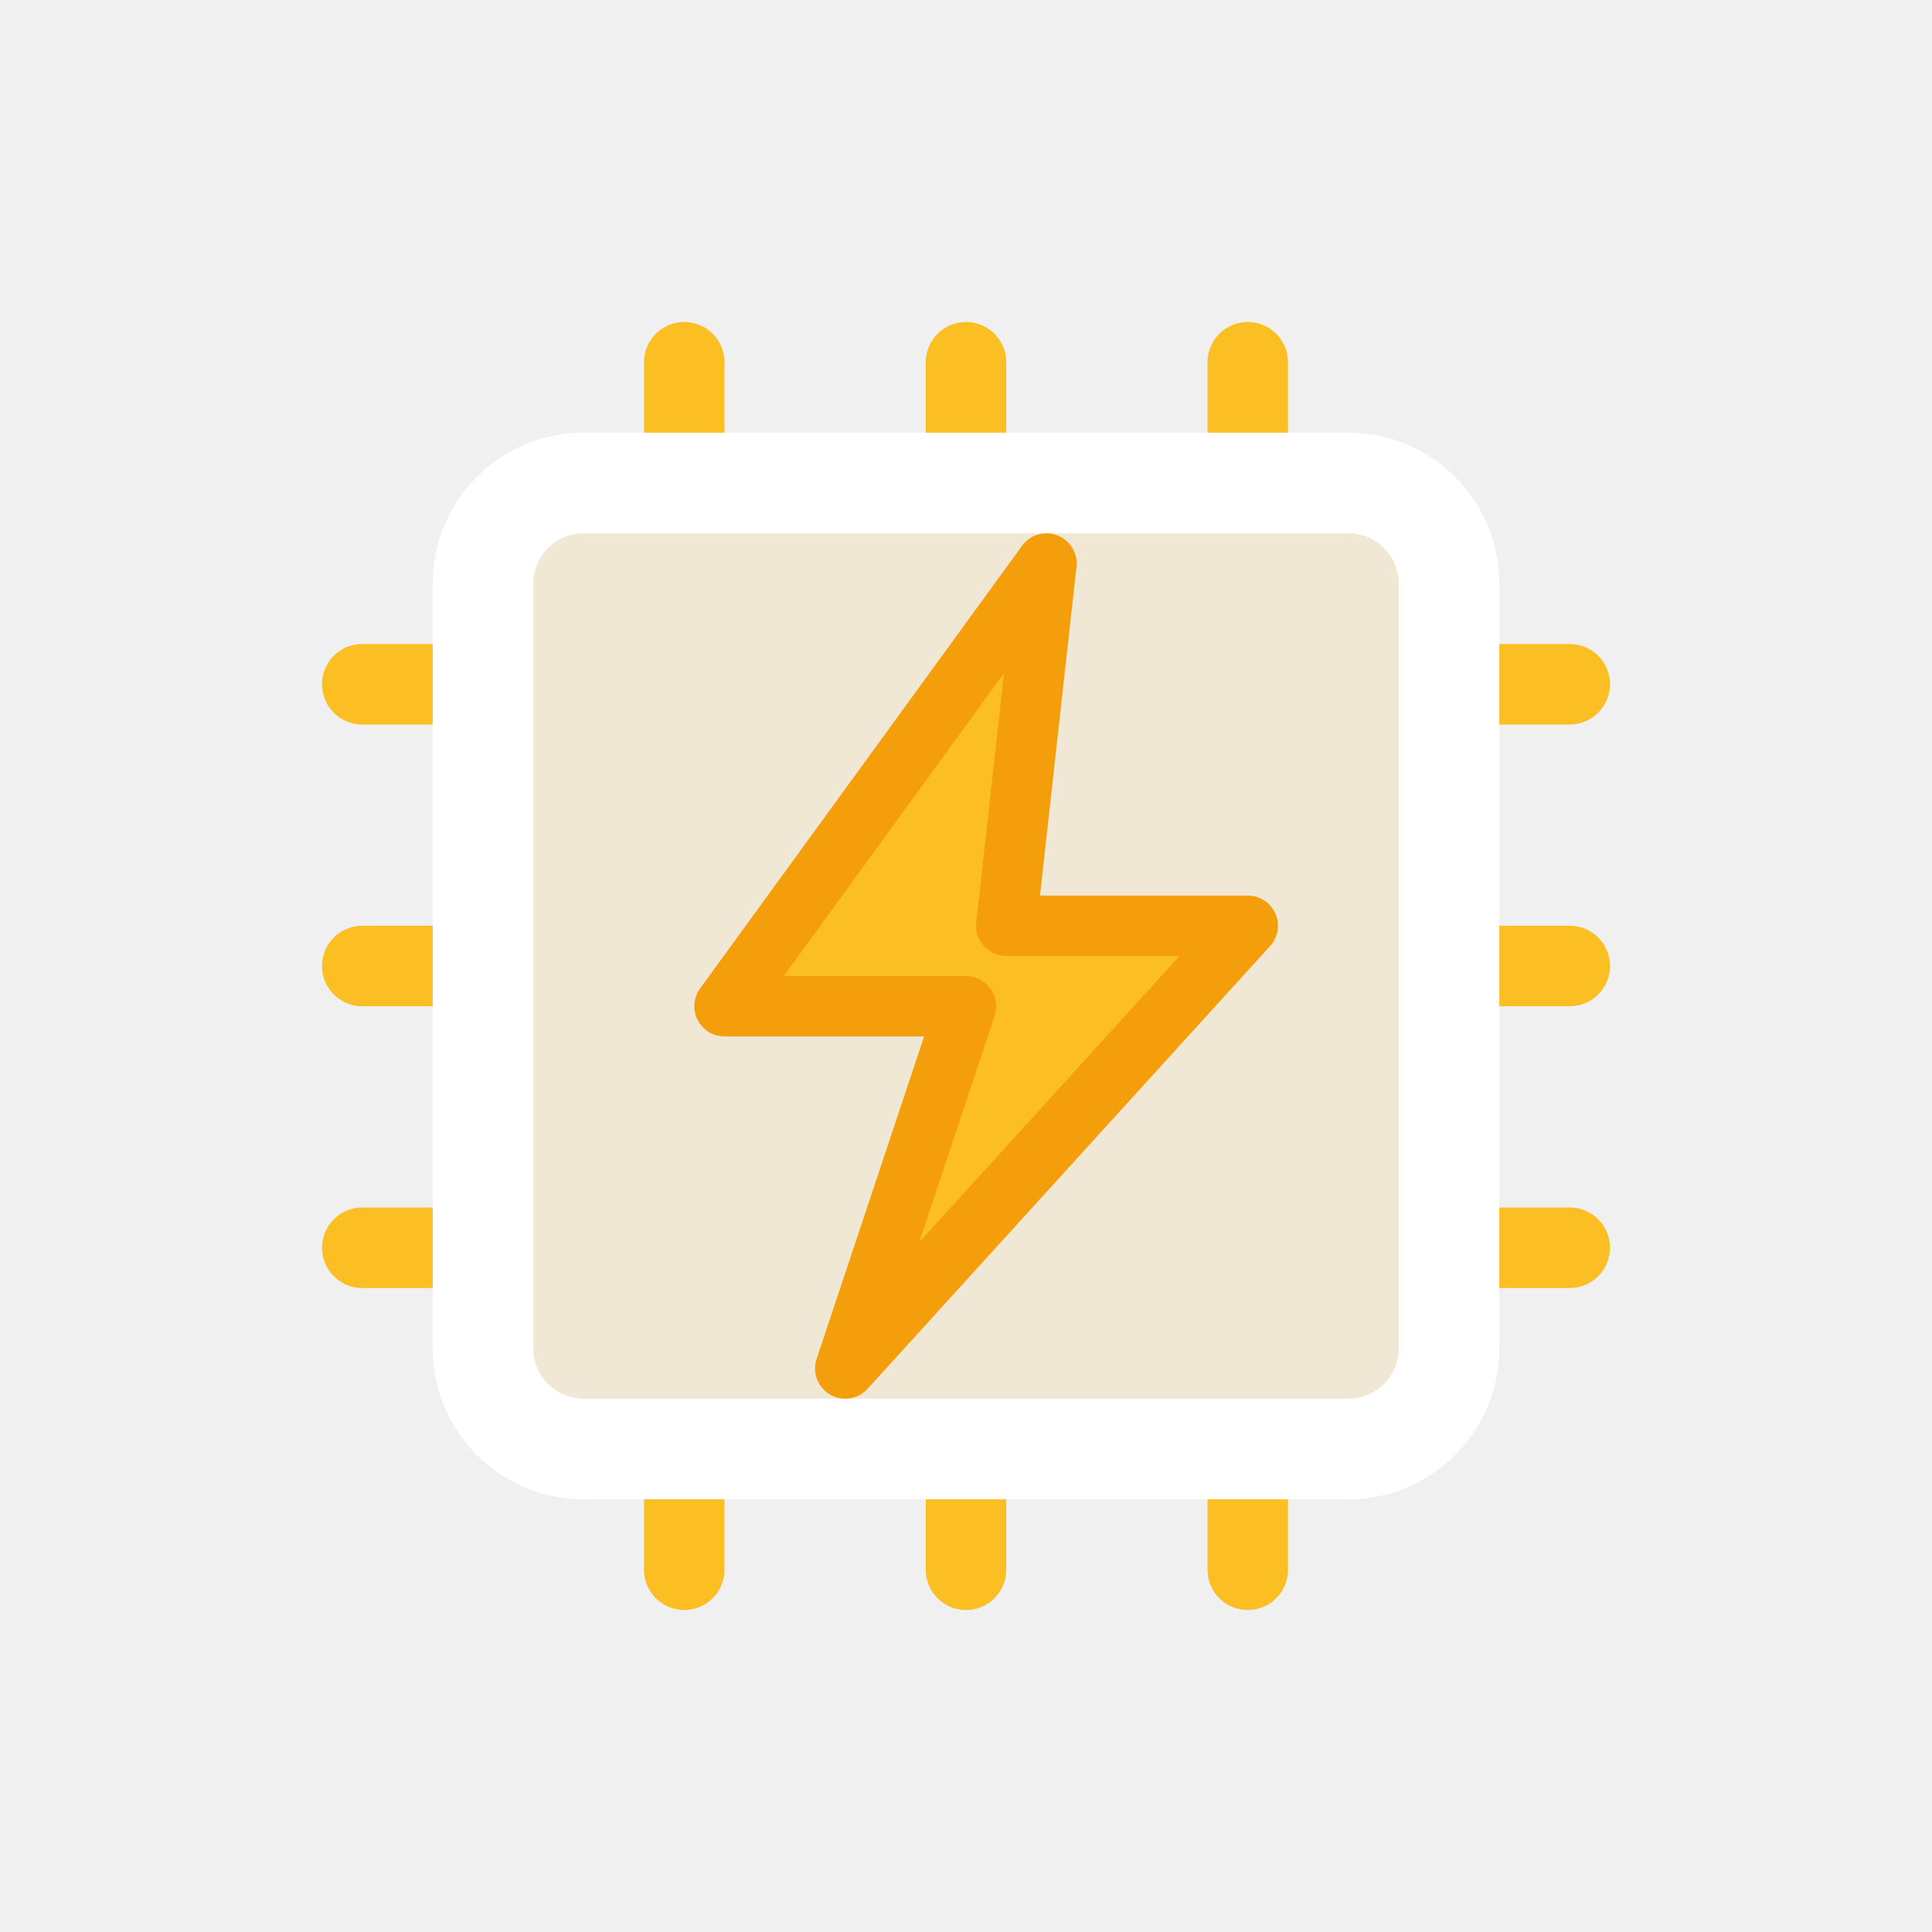
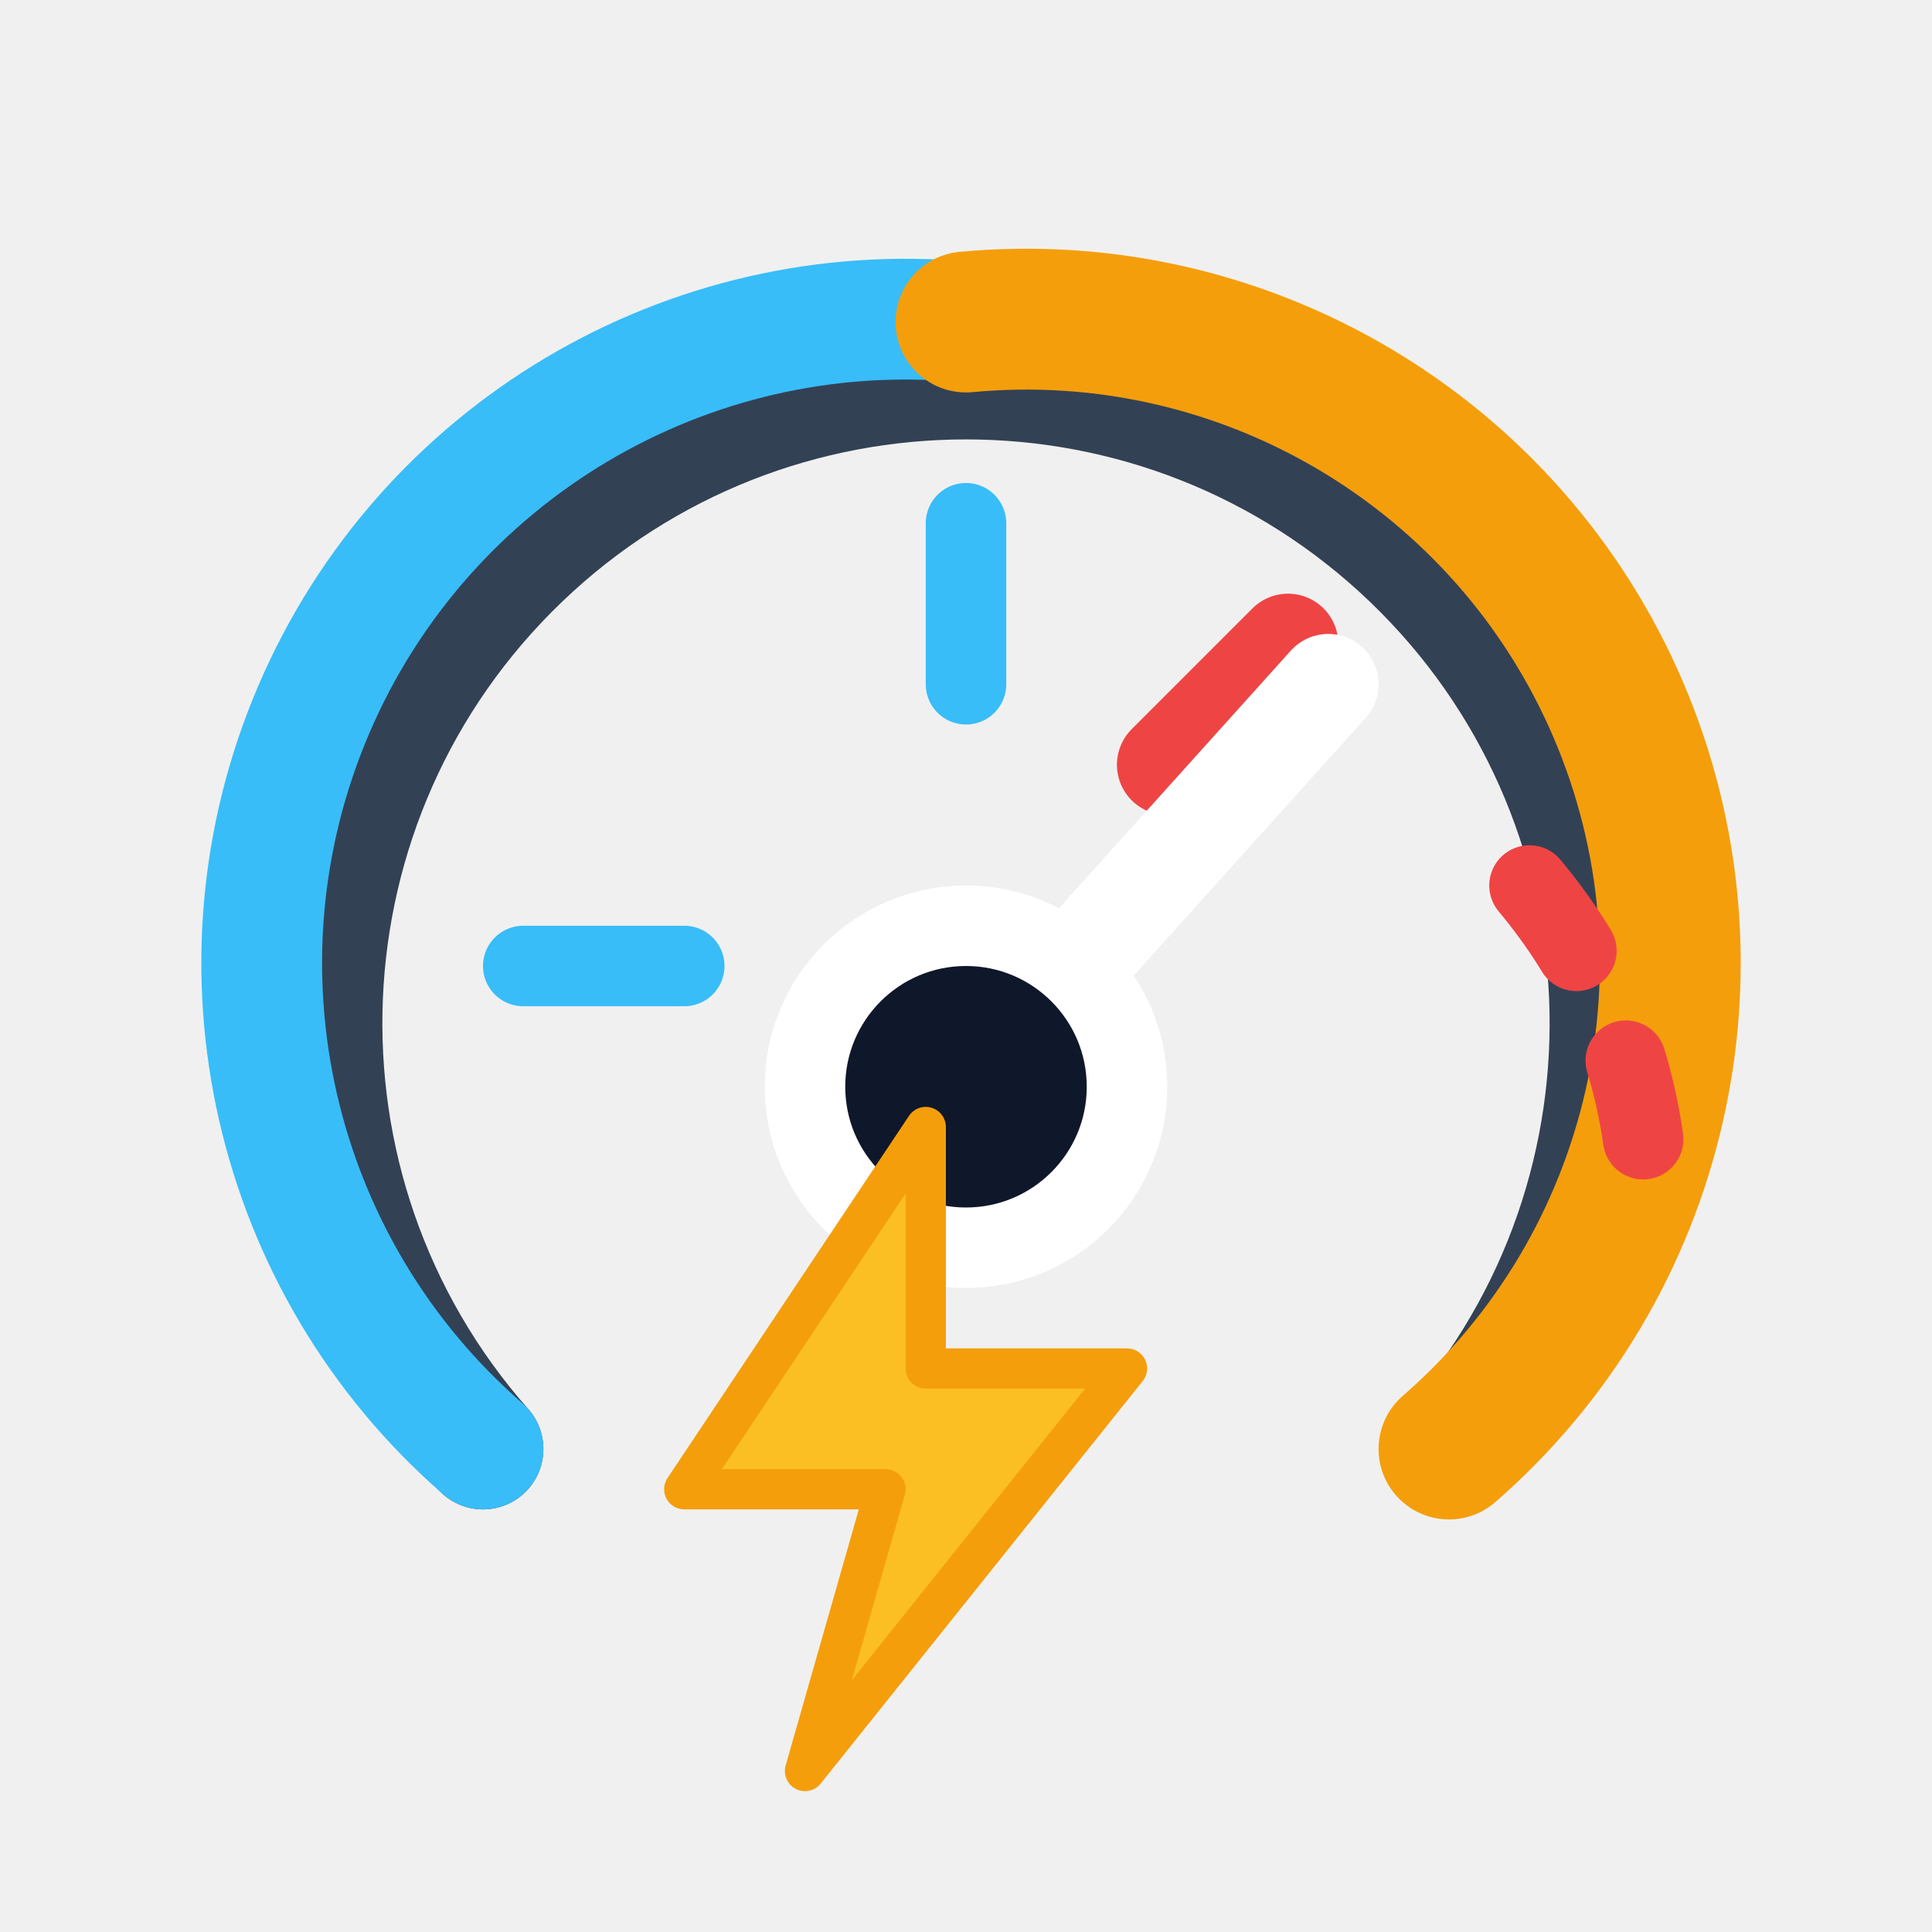
<svg xmlns="http://www.w3.org/2000/svg" width="48" height="48" viewBox="0 0 48 48" fill="none">
-   <line x1="17" y1="9" x2="17" y2="12" stroke="#FBBF24" stroke-width="2" stroke-linecap="round" />
-   <line x1="24" y1="9" x2="24" y2="12" stroke="#FBBF24" stroke-width="2" stroke-linecap="round" />
-   <line x1="31" y1="9" x2="31" y2="12" stroke="#FBBF24" stroke-width="2" stroke-linecap="round" />
-   <line x1="17" y1="36" x2="17" y2="39" stroke="#FBBF24" stroke-width="2" stroke-linecap="round" />
-   <line x1="24" y1="36" x2="24" y2="39" stroke="#FBBF24" stroke-width="2" stroke-linecap="round" />
-   <line x1="31" y1="36" x2="31" y2="39" stroke="#FBBF24" stroke-width="2" stroke-linecap="round" />
-   <line x1="9" y1="17" x2="12" y2="17" stroke="#FBBF24" stroke-width="2" stroke-linecap="round" />
-   <line x1="9" y1="24" x2="12" y2="24" stroke="#FBBF24" stroke-width="2" stroke-linecap="round" />
-   <line x1="9" y1="31" x2="12" y2="31" stroke="#FBBF24" stroke-width="2" stroke-linecap="round" />
-   <line x1="36" y1="17" x2="39" y2="17" stroke="#FBBF24" stroke-width="2" stroke-linecap="round" />
-   <line x1="36" y1="24" x2="39" y2="24" stroke="#FBBF24" stroke-width="2" stroke-linecap="round" />
-   <line x1="36" y1="31" x2="39" y2="31" stroke="#FBBF24" stroke-width="2" stroke-linecap="round" />
-   <rect x="12" y="12" width="24" height="24" rx="2.5" stroke="#FFFFFF" stroke-width="2.5" fill="rgba(245, 158, 11, 0.12)" />
-   <polygon points="26,14 18,25 24,25 21,34 31,23 25,23" fill="#FBBF24" stroke="#F59E0B" stroke-width="1.5" stroke-linejoin="round" />
+   <path d="M 12 36 A 16 16 0 1 1 36 36" stroke="#334155" stroke-width="3" stroke-linecap="round" />
+   <path d="M 12 36 A 16 16 0 0 1 24 8" stroke="#38BDF8" stroke-width="3" stroke-linecap="round" />
+   <path d="M 24 8 A 16 16 0 0 1 36 36" stroke="#F59E0B" stroke-width="3.5" stroke-linecap="round" />
+   <line x1="13" y1="24" x2="17" y2="24" stroke="#38BDF8" stroke-width="2" stroke-linecap="round" />
+   <line x1="24" y1="13" x2="24" y2="17" stroke="#38BDF8" stroke-width="2" stroke-linecap="round" />
+   <line x1="32" y1="16" x2="29" y2="19" stroke="#EF4444" stroke-width="2.5" stroke-linecap="round" />
+   <line x1="24" y1="27" x2="33" y2="17" stroke="#FFFFFF" stroke-width="2.5" stroke-linecap="round" />
+   <circle cx="24" cy="27" r="4" fill="#0F172A" stroke="#FFFFFF" stroke-width="2" />
+   <polygon points="23,28 17,37 22,37 20,44 28,34 23,34" fill="#FBBF24" stroke="#F59E0B" stroke-width="1" stroke-linejoin="round" />
+   <path d="M 38 22 C 40.5 25 41 28 41 31" stroke="#EF4444" stroke-width="2" stroke-linecap="round" stroke-dasharray="2 3" />
</svg>
